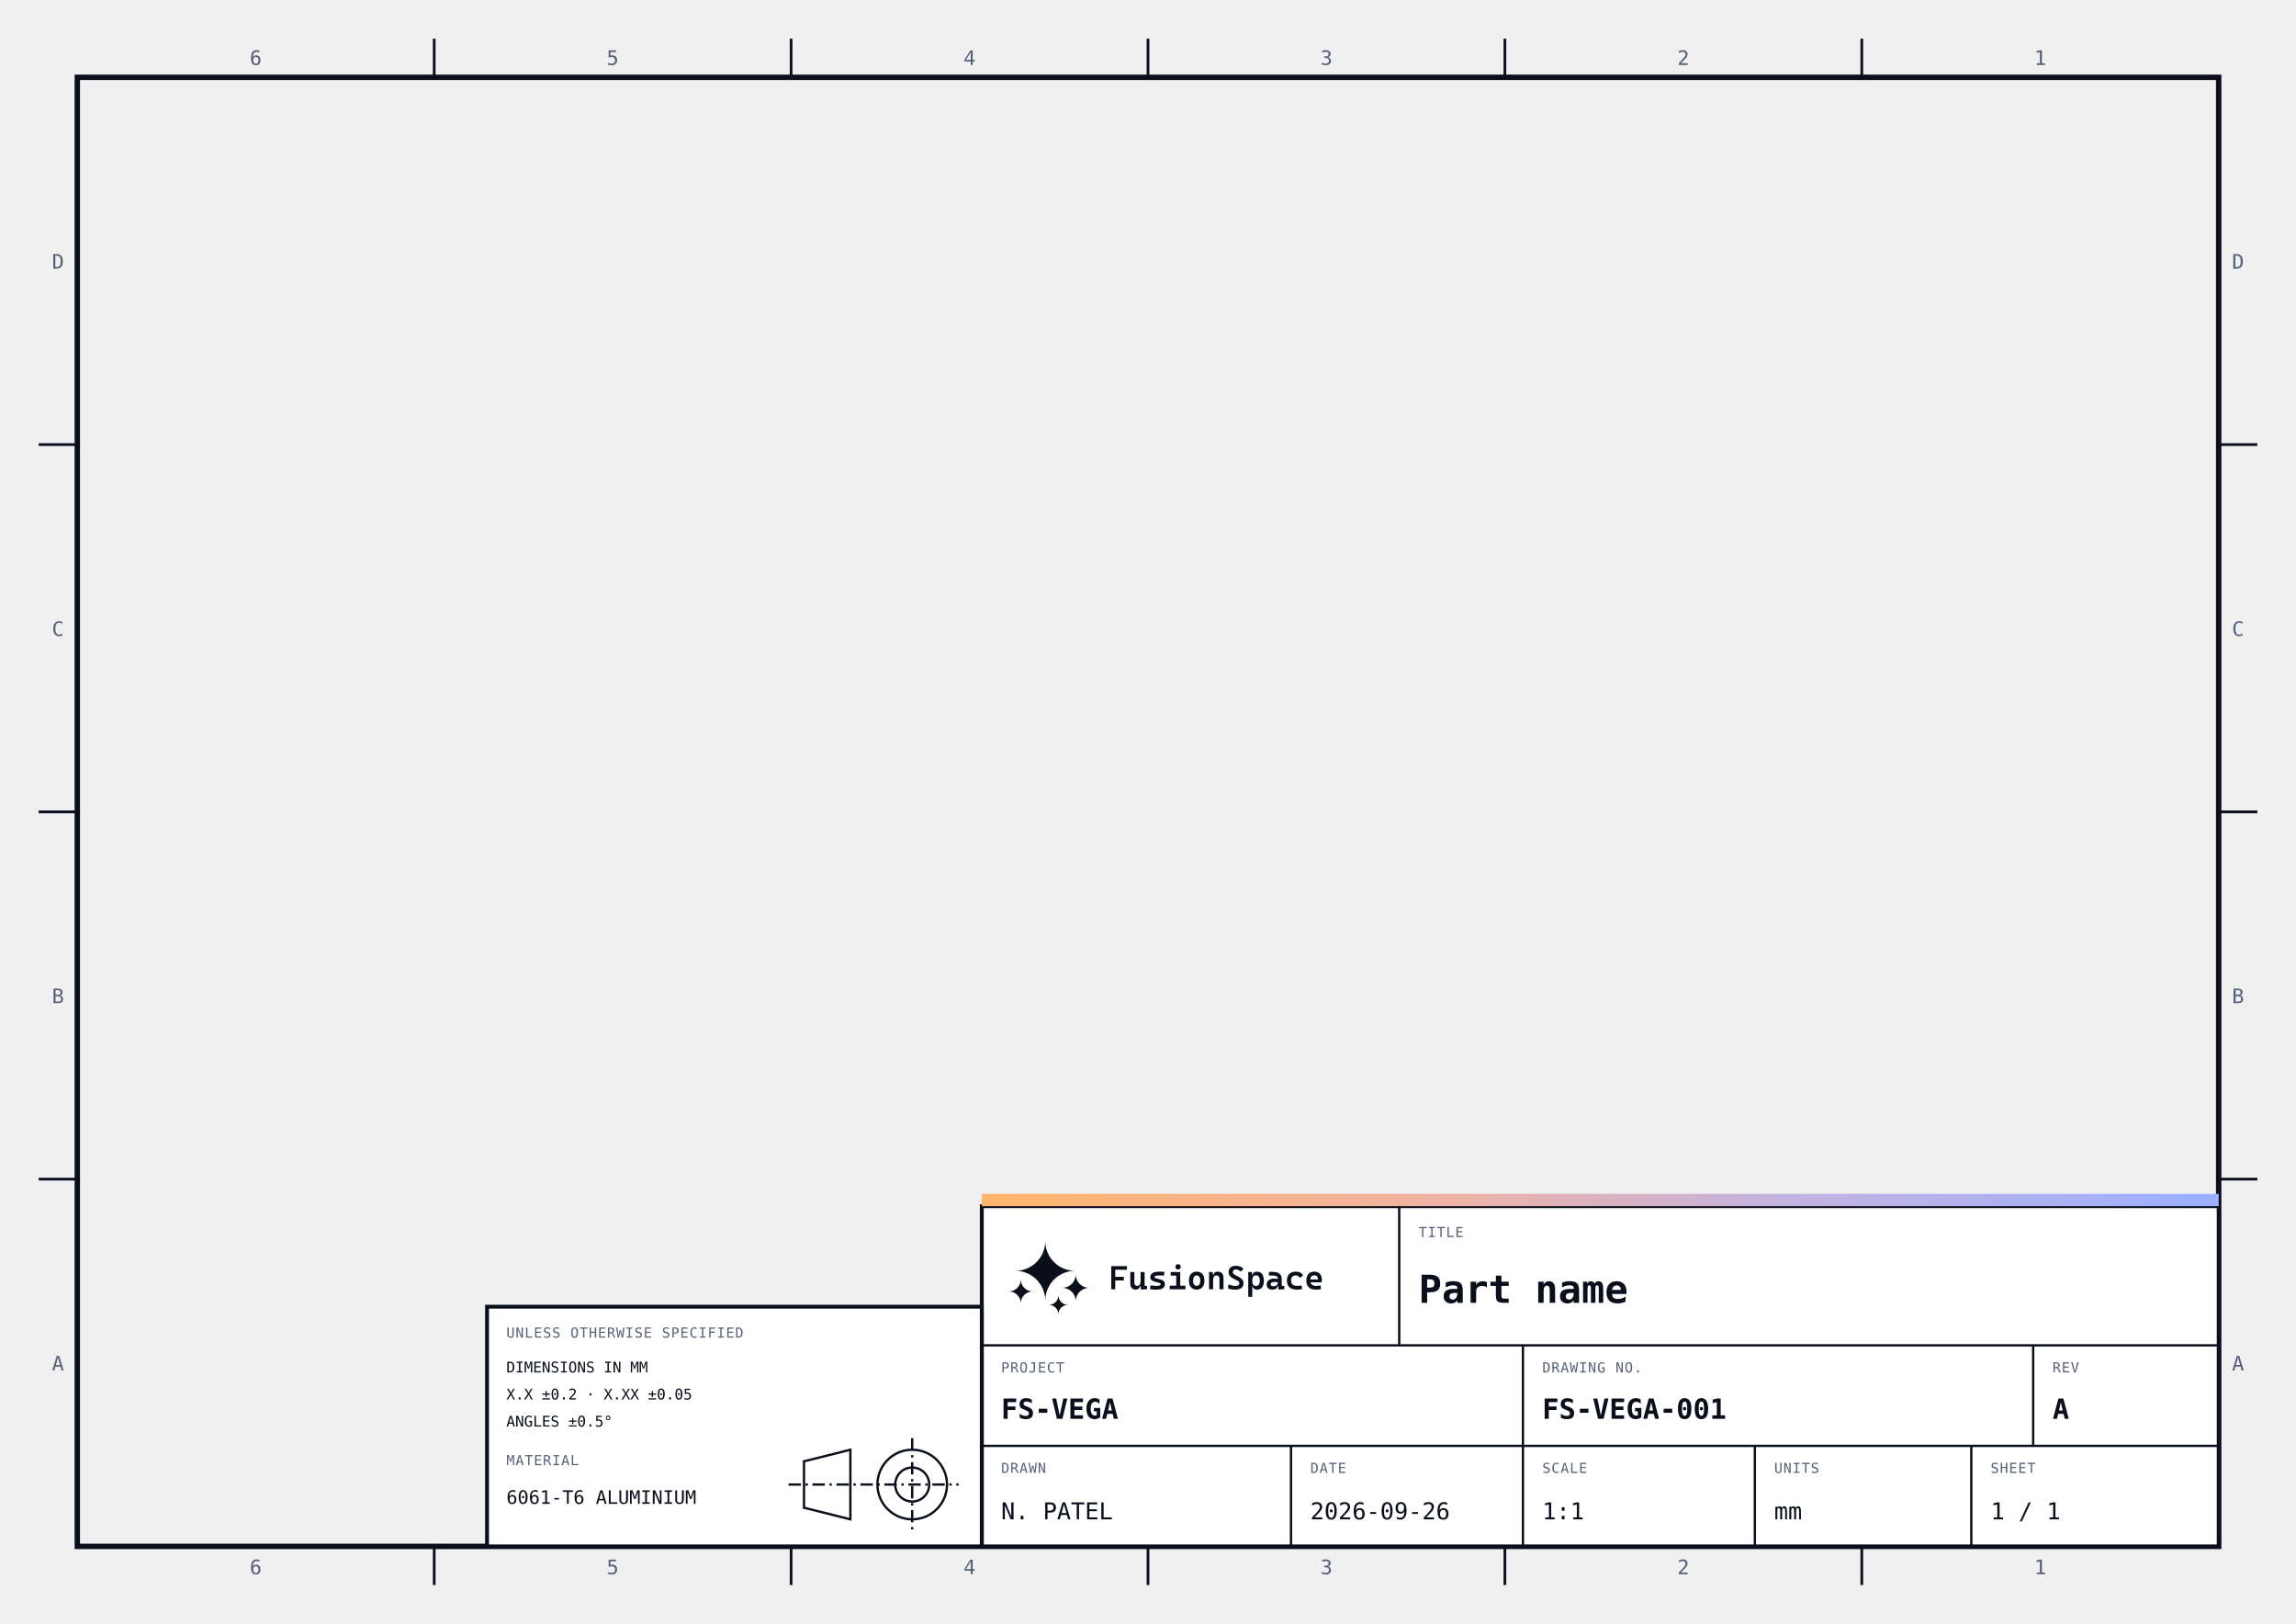
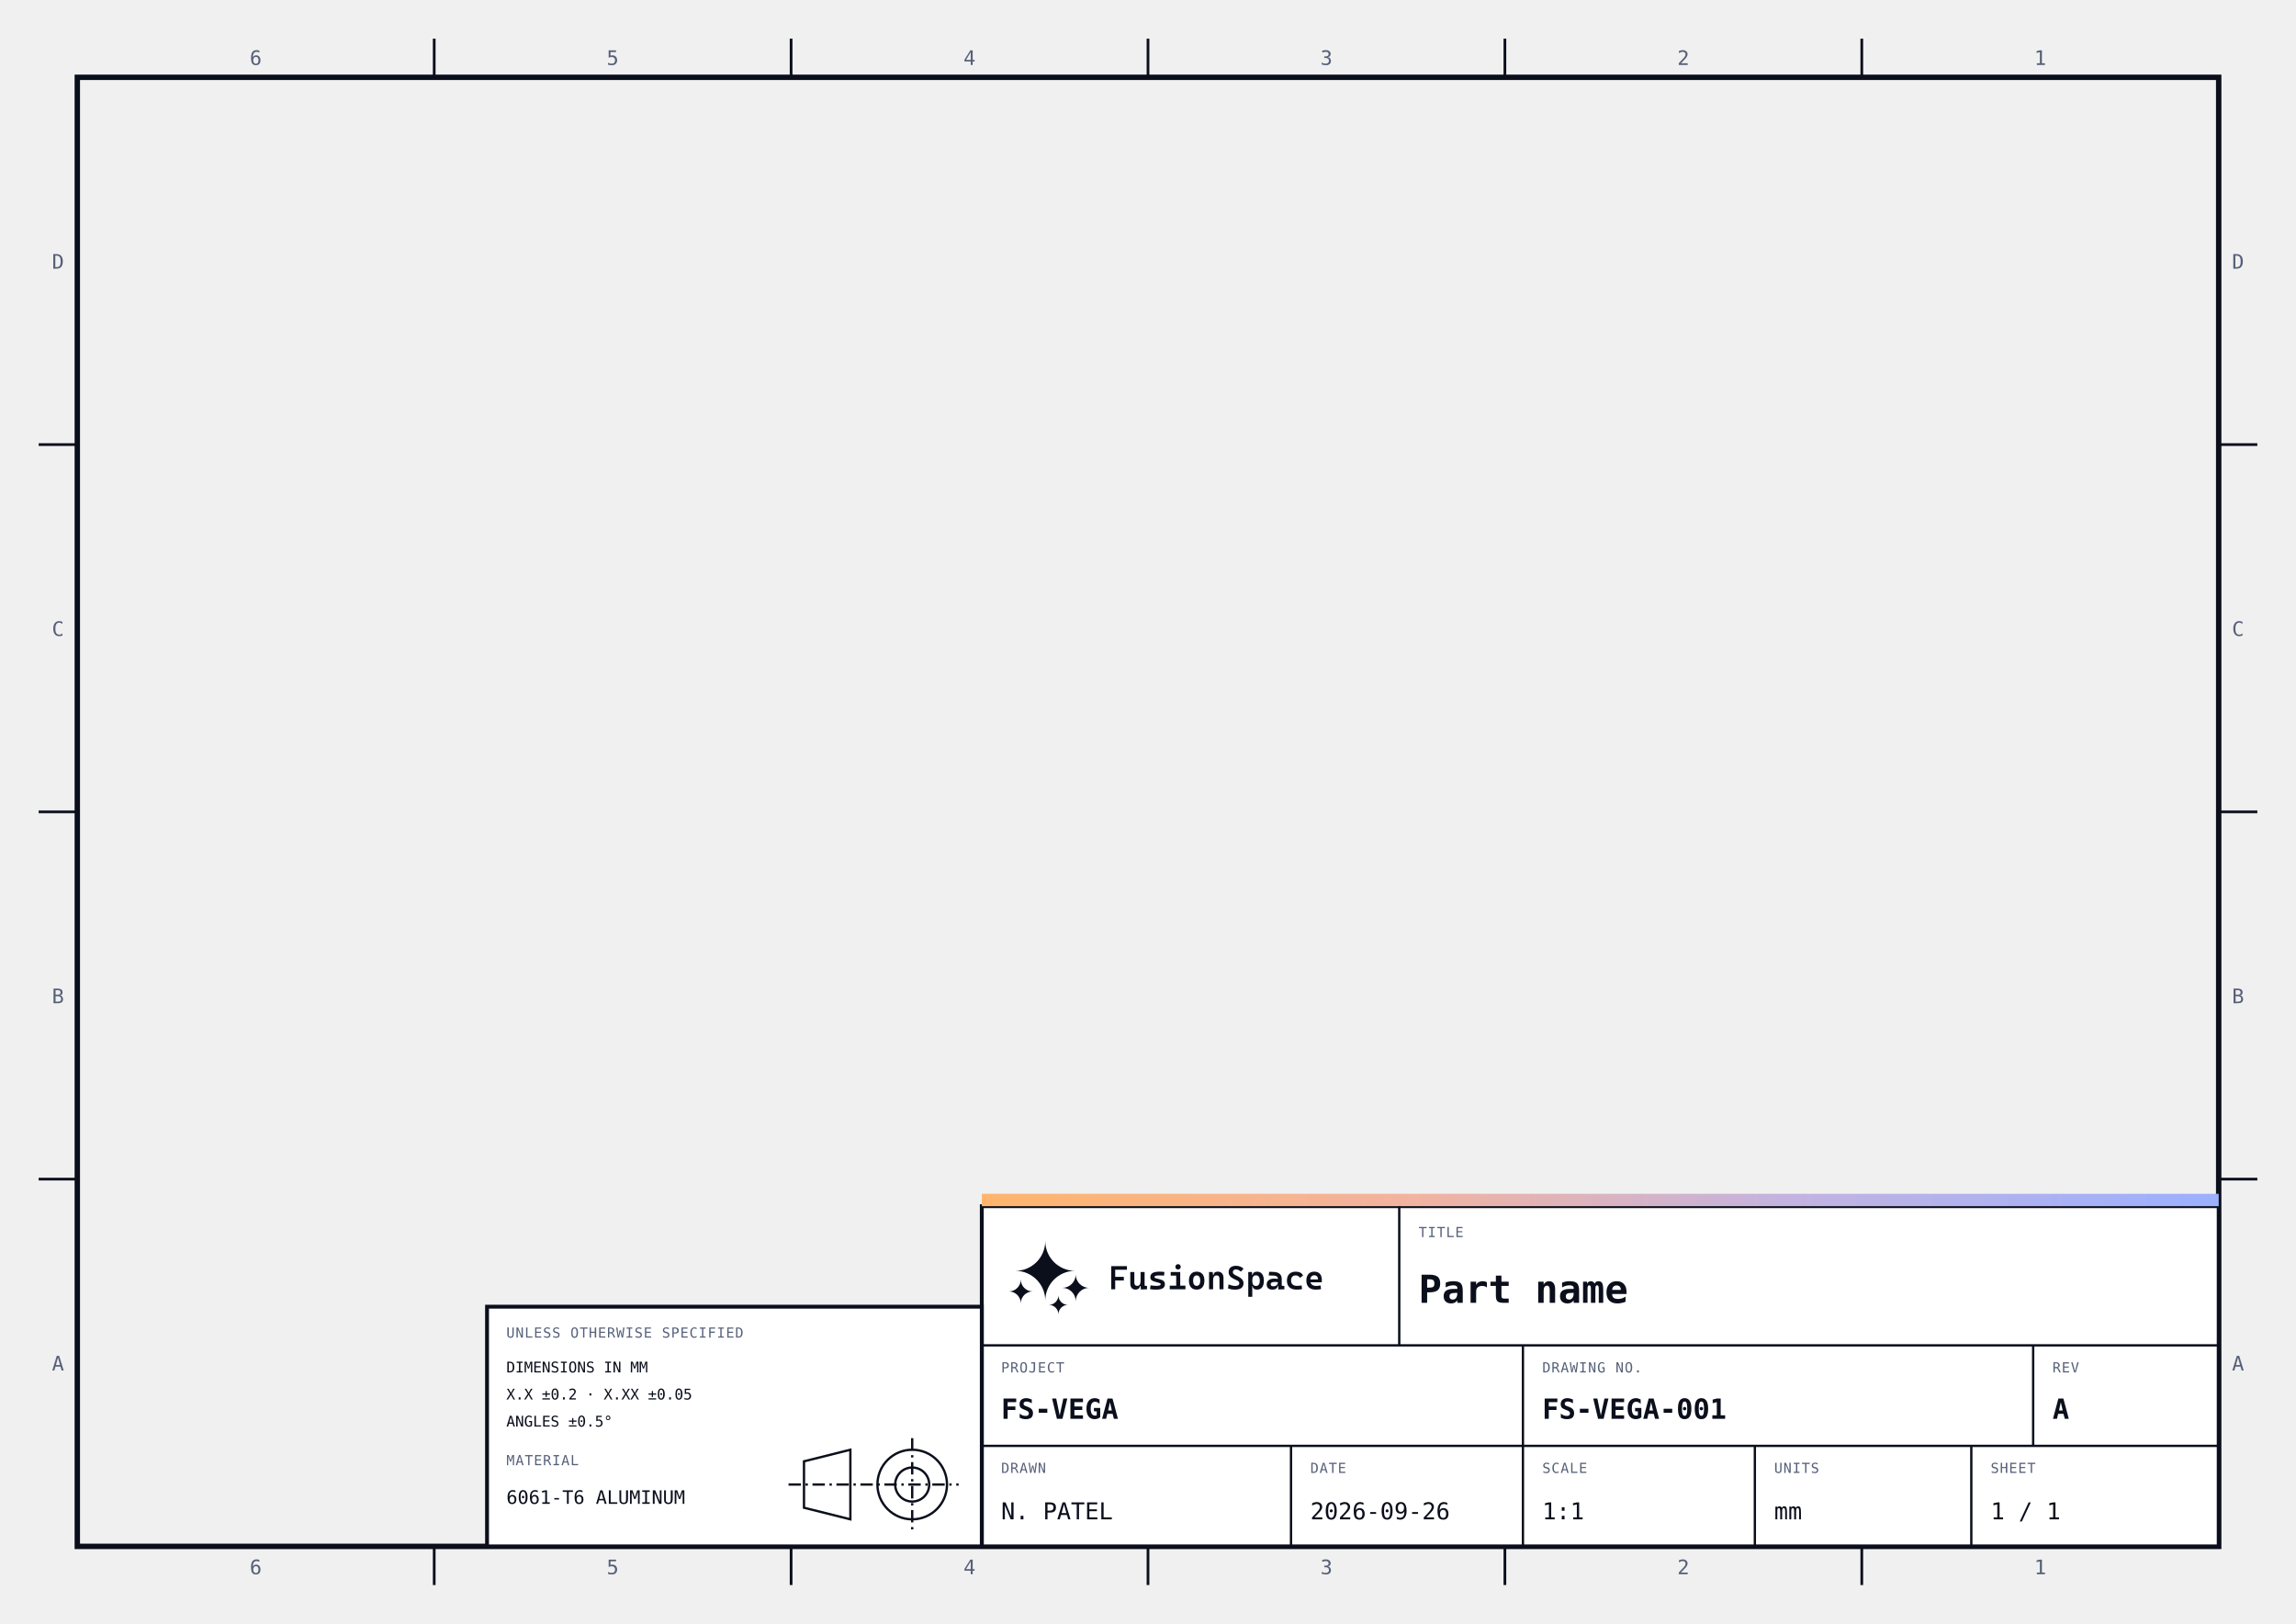
<svg xmlns="http://www.w3.org/2000/svg" xmlns:ns1="http://www.freecad.org/wiki/index.php?title=Svg_Namespace" width="297mm" height="210mm" viewBox="0 0 297 210" version="1.1">
  <defs id="defs">
    <linearGradient id="tb-strip-a4" gradientUnits="userSpaceOnUse" x1="127" y1="0" x2="287" y2="0">
      <stop offset="0.0" stop-color="#FFB56C" />
      <stop offset="0.35" stop-color="#F2B3A0" />
      <stop offset="0.65" stop-color="#C3B3E0" />
      <stop offset="1.0" stop-color="#9BB0FF" />
    </linearGradient>
  </defs>
  <g id="layer-sheet">
    <rect x="10.0" y="10.0" width="277" height="190" stroke="#0B0F1C" stroke-width="0.7" fill="none" />
    <path d="M56.167,10.0 v-5 M56.167,200 v5 M102.333,10.0 v-5 M102.333,200 v5 M148.5,10.0 v-5 M148.5,200 v5 M194.667,10.0 v-5 M194.667,200 v5 M240.833,10.0 v-5 M240.833,200 v5 M10.0,57.5 h-5 M287,57.5 h5 M10.0,105 h-5 M287,105 h5 M10.0,152.5 h-5 M287,152.5 h5 " stroke="#0B0F1C" stroke-width="0.35" fill="none" />
    <text x="33.083" y="8.4" text-anchor="middle" style="font-family:'Cascadia Mono',monospace;font-size:2.6px" fill="#566079">6</text>
    <text x="33.083" y="203.6" text-anchor="middle" style="font-family:'Cascadia Mono',monospace;font-size:2.6px" fill="#566079">6</text>
    <text x="79.25" y="8.4" text-anchor="middle" style="font-family:'Cascadia Mono',monospace;font-size:2.6px" fill="#566079">5</text>
    <text x="79.25" y="203.6" text-anchor="middle" style="font-family:'Cascadia Mono',monospace;font-size:2.6px" fill="#566079">5</text>
    <text x="125.417" y="8.4" text-anchor="middle" style="font-family:'Cascadia Mono',monospace;font-size:2.6px" fill="#566079">4</text>
    <text x="125.417" y="203.6" text-anchor="middle" style="font-family:'Cascadia Mono',monospace;font-size:2.6px" fill="#566079">4</text>
    <text x="171.583" y="8.4" text-anchor="middle" style="font-family:'Cascadia Mono',monospace;font-size:2.6px" fill="#566079">3</text>
    <text x="171.583" y="203.6" text-anchor="middle" style="font-family:'Cascadia Mono',monospace;font-size:2.6px" fill="#566079">3</text>
    <text x="217.75" y="8.4" text-anchor="middle" style="font-family:'Cascadia Mono',monospace;font-size:2.6px" fill="#566079">2</text>
    <text x="217.75" y="203.6" text-anchor="middle" style="font-family:'Cascadia Mono',monospace;font-size:2.6px" fill="#566079">2</text>
    <text x="263.917" y="8.4" text-anchor="middle" style="font-family:'Cascadia Mono',monospace;font-size:2.6px" fill="#566079">1</text>
    <text x="263.917" y="203.6" text-anchor="middle" style="font-family:'Cascadia Mono',monospace;font-size:2.6px" fill="#566079">1</text>
    <text x="7.5" y="34.75" text-anchor="middle" style="font-family:'Cascadia Mono',monospace;font-size:2.6px" fill="#566079">D</text>
    <text x="289.5" y="34.75" text-anchor="middle" style="font-family:'Cascadia Mono',monospace;font-size:2.6px" fill="#566079">D</text>
    <text x="7.5" y="82.25" text-anchor="middle" style="font-family:'Cascadia Mono',monospace;font-size:2.6px" fill="#566079">C</text>
    <text x="289.5" y="82.25" text-anchor="middle" style="font-family:'Cascadia Mono',monospace;font-size:2.6px" fill="#566079">C</text>
    <text x="7.5" y="129.75" text-anchor="middle" style="font-family:'Cascadia Mono',monospace;font-size:2.6px" fill="#566079">B</text>
    <text x="289.5" y="129.75" text-anchor="middle" style="font-family:'Cascadia Mono',monospace;font-size:2.6px" fill="#566079">B</text>
    <text x="7.5" y="177.25" text-anchor="middle" style="font-family:'Cascadia Mono',monospace;font-size:2.6px" fill="#566079">A</text>
    <text x="289.5" y="177.25" text-anchor="middle" style="font-family:'Cascadia Mono',monospace;font-size:2.6px" fill="#566079">A</text>
    <rect x="127" y="156" width="160.0" height="44.0" fill="#FFFFFF" stroke="#0B0F1C" stroke-width="0.5" />
    <rect x="127" y="154.4" width="160" height="1.6" fill="url(#tb-strip-a4)" />
    <path d="M127,174 H287 M127,187 H287 M181,156 V174 M197,174 V187 M263,174 V187 M167,187 V200 M197,187 V200 M227,187 V200 M255,187 V200" stroke="#0B0F1C" stroke-width="0.3" fill="none" />
    <g id="tb-a4">
      <path id="tb-a4-main" fill="#0B0F1C" d="M135.211,160.5 A3.862,3.862 0 0 0 139.073,164.362 A3.862,3.862 0 0 0 135.211,168.224 A3.862,3.862 0 0 0 131.35,164.362 A3.862,3.862 0 0 0 135.211,160.5 Z" />
      <path id="tb-a4-west" fill="#0B0F1C" d="M132.045,165.482 A1.545,1.545 0 0 0 133.589,167.026 A1.545,1.545 0 0 0 132.045,168.571 A1.545,1.545 0 0 0 130.5,167.026 A1.545,1.545 0 0 0 132.045,165.482 Z" />
      <path id="tb-a4-east" fill="#0B0F1C" d="M139.15,164.825 A1.738,1.738 0 0 0 140.888,166.563 A1.738,1.738 0 0 0 139.15,168.301 A1.738,1.738 0 0 0 137.413,166.563 A1.738,1.738 0 0 0 139.15,164.825 Z" />
      <path id="tb-a4-south" fill="#0B0F1C" d="M136.911,167.528 A1.236,1.236 0 0 0 138.146,168.764 A1.236,1.236 0 0 0 136.911,170 A1.236,1.236 0 0 0 135.675,168.764 A1.236,1.236 0 0 0 136.911,167.528 Z" />
    </g>
    <path fill="#0B0F1C" d="M143.747 166.75V163.75H144.257V166.75ZM143.747 165.609V165.138H145.374V165.609ZM143.747 164.219V163.75H145.776V164.219ZM146.908 166.792Q146.574 166.792 146.392 166.582Q146.211 166.372 146.211 165.989V164.511H146.733V165.905Q146.733 166.097 146.83 166.202Q146.927 166.306 147.098 166.306Q147.318 166.306 147.429 166.151Q147.54 165.996 147.54 165.63L147.654 166.319H147.491Q147.438 166.547 147.285 166.67Q147.132 166.792 146.908 166.792ZM147.578 166.771 147.54 166.235V165.842H148.061V166.281L148.37 166.327V166.75ZM147.54 166.116V164.511H148.061V165.989ZM149.553 166.792Q149.297 166.792 149.107 166.776Q148.917 166.761 148.767 166.729L148.828 166.239Q149.076 166.273 149.253 166.289Q149.43 166.306 149.553 166.306Q149.861 166.306 150 166.256Q150.138 166.205 150.138 166.095Q150.138 166.025 150.098 165.987Q150.058 165.949 149.971 165.926L149.327 165.746Q149.061 165.673 148.931 165.543Q148.801 165.413 148.801 165.176Q148.801 164.813 149.096 164.64Q149.39 164.468 150.014 164.468Q150.166 164.468 150.315 164.479Q150.464 164.489 150.626 164.511L150.571 164.984Q150.388 164.967 150.249 164.961Q150.111 164.954 150.001 164.954Q149.652 164.954 149.495 165.003Q149.338 165.051 149.338 165.159Q149.338 165.231 149.384 165.265Q149.43 165.299 149.528 165.324L150.068 165.47Q150.383 165.55 150.534 165.696Q150.685 165.842 150.685 166.093Q150.685 166.452 150.41 166.622Q150.134 166.792 149.553 166.792ZM152.149 166.75V164.637H152.669V166.75ZM151.311 166.75V166.277H152.192V166.75ZM152.627 166.75V166.277H153.343V166.75ZM151.438 164.984V164.511H152.669V164.984ZM152.388 164.187Q152.238 164.187 152.141 164.09Q152.044 163.993 152.044 163.843Q152.044 163.693 152.141 163.596Q152.238 163.499 152.388 163.499Q152.538 163.499 152.635 163.596Q152.733 163.693 152.733 163.843Q152.733 163.993 152.635 164.09Q152.538 164.187 152.388 164.187ZM154.797 166.792Q154.321 166.792 154.058 166.488Q153.795 166.184 153.795 165.63Q153.795 165.075 154.058 164.771Q154.321 164.468 154.797 164.468Q155.274 164.468 155.536 164.771Q155.798 165.075 155.798 165.63Q155.798 166.184 155.536 166.488Q155.274 166.792 154.797 166.792ZM154.797 166.306Q155.021 166.306 155.141 166.13Q155.261 165.954 155.261 165.63Q155.261 165.305 155.14 165.13Q155.018 164.954 154.797 164.954Q154.575 164.954 154.453 165.13Q154.332 165.305 154.332 165.63Q154.332 165.954 154.453 166.13Q154.575 166.306 154.797 166.306ZM157.744 166.75V165.377Q157.744 165.174 157.651 165.064Q157.558 164.954 157.389 164.954Q156.92 164.954 156.92 165.575L156.789 164.916H156.971Q156.996 164.69 157.128 164.579Q157.26 164.468 157.522 164.468Q157.877 164.468 158.071 164.684Q158.266 164.899 158.266 165.292V166.75ZM156.398 166.75V164.511H156.867L156.92 164.984V166.75ZM159.764 166.792Q159.508 166.792 159.274 166.75Q159.041 166.708 158.851 166.627L158.918 166.114Q159.151 166.213 159.375 166.265Q159.599 166.317 159.797 166.317Q160.051 166.317 160.181 166.227Q160.311 166.137 160.311 165.964Q160.311 165.738 160.053 165.62L159.586 165.398Q159.271 165.25 159.101 165.032Q158.931 164.815 158.931 164.532Q158.931 164.139 159.182 163.923Q159.432 163.708 159.89 163.708Q160.178 163.708 160.42 163.802Q160.661 163.896 160.862 164.086L160.514 164.47Q160.351 164.327 160.198 164.254Q160.045 164.181 159.892 164.181Q159.694 164.181 159.584 164.271Q159.474 164.361 159.474 164.532Q159.474 164.65 159.549 164.74Q159.624 164.83 159.766 164.901L160.186 165.111Q160.509 165.271 160.682 165.481Q160.854 165.692 160.854 165.966Q160.854 166.37 160.576 166.581Q160.298 166.792 159.764 166.792ZM161.468 167.722V164.511H161.948L161.99 164.984V167.722ZM162.603 166.792Q162.36 166.792 162.212 166.678Q162.064 166.564 162.035 166.344H161.838L161.99 165.662Q161.99 165.996 162.103 166.156Q162.216 166.317 162.468 166.317Q162.711 166.317 162.835 166.146Q162.96 165.975 162.96 165.641Q162.96 165.303 162.833 165.123Q162.707 164.944 162.468 164.944Q162.231 164.944 162.111 165.105Q161.99 165.267 161.99 165.601L161.851 164.916H162.02Q162.056 164.696 162.199 164.582Q162.343 164.468 162.601 164.468Q163.03 164.468 163.259 164.77Q163.488 165.073 163.488 165.641Q163.488 166.201 163.259 166.496Q163.03 166.792 162.603 166.792ZM165.368 166.771 165.328 166.108 165.299 165.858V165.364Q165.299 165.168 165.145 165.076Q164.99 164.984 164.684 164.975L164.126 164.961L164.168 164.489L164.642 164.496Q165.229 164.504 165.514 164.736Q165.799 164.967 165.799 165.411V166.281L166.138 166.327V166.75ZM164.597 166.792Q164.242 166.792 164.047 166.619Q163.852 166.446 163.852 166.129Q163.852 165.761 164.114 165.565Q164.376 165.368 164.855 165.368Q165.045 165.368 165.189 165.389Q165.333 165.411 165.464 165.455L165.371 165.844Q165.233 165.812 165.115 165.807Q164.997 165.801 164.868 165.801Q164.369 165.801 164.369 166.095Q164.369 166.224 164.457 166.292Q164.545 166.359 164.711 166.359Q164.906 166.359 165.037 166.288Q165.168 166.218 165.233 166.109Q165.299 166 165.299 165.884V165.702L165.4 166.277H165.221L165.295 166.209Q165.29 166.404 165.205 166.533Q165.119 166.663 164.965 166.728Q164.811 166.792 164.597 166.792ZM167.716 166.792Q167.12 166.792 166.796 166.491Q166.471 166.19 166.471 165.626Q166.471 165.077 166.771 164.773Q167.071 164.468 167.629 164.468Q167.969 164.468 168.211 164.598Q168.453 164.728 168.554 164.965L168.168 165.267Q168.075 165.117 167.93 165.036Q167.785 164.954 167.612 164.954Q167.325 164.954 167.164 165.123Q167.004 165.292 167.004 165.605Q167.004 165.947 167.201 166.127Q167.399 166.306 167.766 166.306Q167.921 166.306 168.074 166.292Q168.227 166.277 168.373 166.251L168.428 166.729Q168.257 166.767 168.073 166.78Q167.889 166.792 167.716 166.792ZM170.192 166.792Q169.615 166.792 169.3 166.491Q168.985 166.19 168.985 165.626Q168.985 165.077 169.253 164.773Q169.52 164.468 170.006 164.468Q170.475 164.468 170.732 164.747Q170.988 165.026 170.988 165.556Q170.988 165.711 170.976 165.846H169.361V165.47H170.49Q170.49 165.214 170.363 165.077Q170.236 164.939 170.01 164.939Q169.763 164.939 169.626 165.113Q169.488 165.286 169.488 165.605Q169.488 165.949 169.685 166.13Q169.881 166.311 170.242 166.311Q170.39 166.311 170.533 166.295Q170.676 166.279 170.823 166.251L170.878 166.733Q170.671 166.771 170.498 166.782Q170.325 166.792 170.192 166.792Z" />
    <text x="183.5" y="160" style="font-family:'Cascadia Mono',monospace;font-size:1.8px;letter-spacing:0.1px" fill="#566079">TITLE</text>
    <text ns1:editable="Title" ns1:autofill="title" x="183.5" y="168.5" style="font-family:'Cascadia Mono',monospace;font-size:5.0px;font-weight:600" fill="#0B0F1C">
      <tspan>Part name</tspan>
    </text>
    <text x="129.5" y="177.5" style="font-family:'Cascadia Mono',monospace;font-size:1.8px;letter-spacing:0.1px" fill="#566079">PROJECT</text>
    <text ns1:editable="Project" x="129.5" y="183.5" style="font-family:'Cascadia Mono',monospace;font-size:3.6px;font-weight:600" fill="#0B0F1C">
      <tspan>FS-VEGA</tspan>
    </text>
    <text x="199.5" y="177.5" style="font-family:'Cascadia Mono',monospace;font-size:1.8px;letter-spacing:0.1px" fill="#566079">DRAWING NO.</text>
    <text ns1:editable="DrawingNumber" x="199.5" y="183.5" style="font-family:'Cascadia Mono',monospace;font-size:3.6px;font-weight:600" fill="#0B0F1C">
      <tspan>FS-VEGA-001</tspan>
    </text>
    <text x="265.5" y="177.5" style="font-family:'Cascadia Mono',monospace;font-size:1.8px;letter-spacing:0.1px" fill="#566079">REV</text>
    <text ns1:editable="Revision" x="265.5" y="183.5" style="font-family:'Cascadia Mono',monospace;font-size:3.6px;font-weight:600" fill="#0B0F1C">
      <tspan>A</tspan>
    </text>
    <text x="129.5" y="190.5" style="font-family:'Cascadia Mono',monospace;font-size:1.8px;letter-spacing:0.1px" fill="#566079">DRAWN</text>
    <text ns1:editable="Author" ns1:autofill="author" x="129.5" y="196.5" style="font-family:'Cascadia Mono',monospace;font-size:3.0px;font-weight:400" fill="#0B0F1C">
      <tspan>N. PATEL</tspan>
    </text>
    <text x="169.5" y="190.5" style="font-family:'Cascadia Mono',monospace;font-size:1.8px;letter-spacing:0.1px" fill="#566079">DATE</text>
    <text ns1:editable="Date" ns1:autofill="date" x="169.5" y="196.5" style="font-family:'Cascadia Mono',monospace;font-size:3.0px;font-weight:400" fill="#0B0F1C">
      <tspan>2026-09-26</tspan>
    </text>
    <text x="199.5" y="190.5" style="font-family:'Cascadia Mono',monospace;font-size:1.8px;letter-spacing:0.1px" fill="#566079">SCALE</text>
    <text ns1:editable="Scale" ns1:autofill="scale" x="199.5" y="196.5" style="font-family:'Cascadia Mono',monospace;font-size:3.0px;font-weight:400" fill="#0B0F1C">
      <tspan>1:1</tspan>
    </text>
    <text x="229.5" y="190.5" style="font-family:'Cascadia Mono',monospace;font-size:1.8px;letter-spacing:0.1px" fill="#566079">UNITS</text>
    <text ns1:editable="Units" x="229.5" y="196.5" style="font-family:'Cascadia Mono',monospace;font-size:3.0px;font-weight:400" fill="#0B0F1C">
      <tspan>mm</tspan>
    </text>
    <text x="257.5" y="190.5" style="font-family:'Cascadia Mono',monospace;font-size:1.8px;letter-spacing:0.1px" fill="#566079">SHEET</text>
    <text ns1:editable="Sheet" ns1:autofill="sheet" x="257.5" y="196.5" style="font-family:'Cascadia Mono',monospace;font-size:3.0px;font-weight:400" fill="#0B0F1C">
      <tspan>1 / 1</tspan>
    </text>
    <rect x="63" y="169" width="64.0" height="31" fill="#FFFFFF" stroke="#0B0F1C" stroke-width="0.5" />
    <text x="65.5" y="173" style="font-family:'Cascadia Mono',monospace;font-size:1.8px;letter-spacing:0.1px" fill="#566079">UNLESS OTHERWISE SPECIFIED</text>
    <text ns1:editable="Tolerance1" x="65.5" y="177.5" style="font-family:'Cascadia Mono',monospace;font-size:1.9px;font-weight:400" fill="#0B0F1C">
      <tspan>DIMENSIONS IN MM</tspan>
    </text>
    <text ns1:editable="Tolerance2" x="65.5" y="181" style="font-family:'Cascadia Mono',monospace;font-size:1.9px;font-weight:400" fill="#0B0F1C">
      <tspan>X.X ±0.2 · X.XX ±0.05</tspan>
    </text>
    <text ns1:editable="Tolerance3" x="65.5" y="184.5" style="font-family:'Cascadia Mono',monospace;font-size:1.9px;font-weight:400" fill="#0B0F1C">
      <tspan>ANGLES ±0.5°</tspan>
    </text>
    <text x="65.5" y="189.5" style="font-family:'Cascadia Mono',monospace;font-size:1.8px;letter-spacing:0.1px" fill="#566079">MATERIAL</text>
    <text ns1:editable="Material" x="65.5" y="194.5" style="font-family:'Cascadia Mono',monospace;font-size:2.4px;font-weight:400" fill="#0B0F1C">
-       <tspan>6061-T6 ALUMINIUM</tspan>
+       <tspan>6061-T6 ALUMINUM</tspan>
    </text>
    <g stroke="#0B0F1C" stroke-width="0.3" fill="none">
      <path d="M104,189 L110,187.5 V196.5 L104,195 Z" />
      <circle cx="118" cy="192" r="4.5" />
      <circle cx="118" cy="192" r="2.2" />
      <path d="M102,192 H124 M118,186 V198" stroke-dasharray="1.6 0.6 0.3 0.6" />
    </g>
  </g>
</svg>
